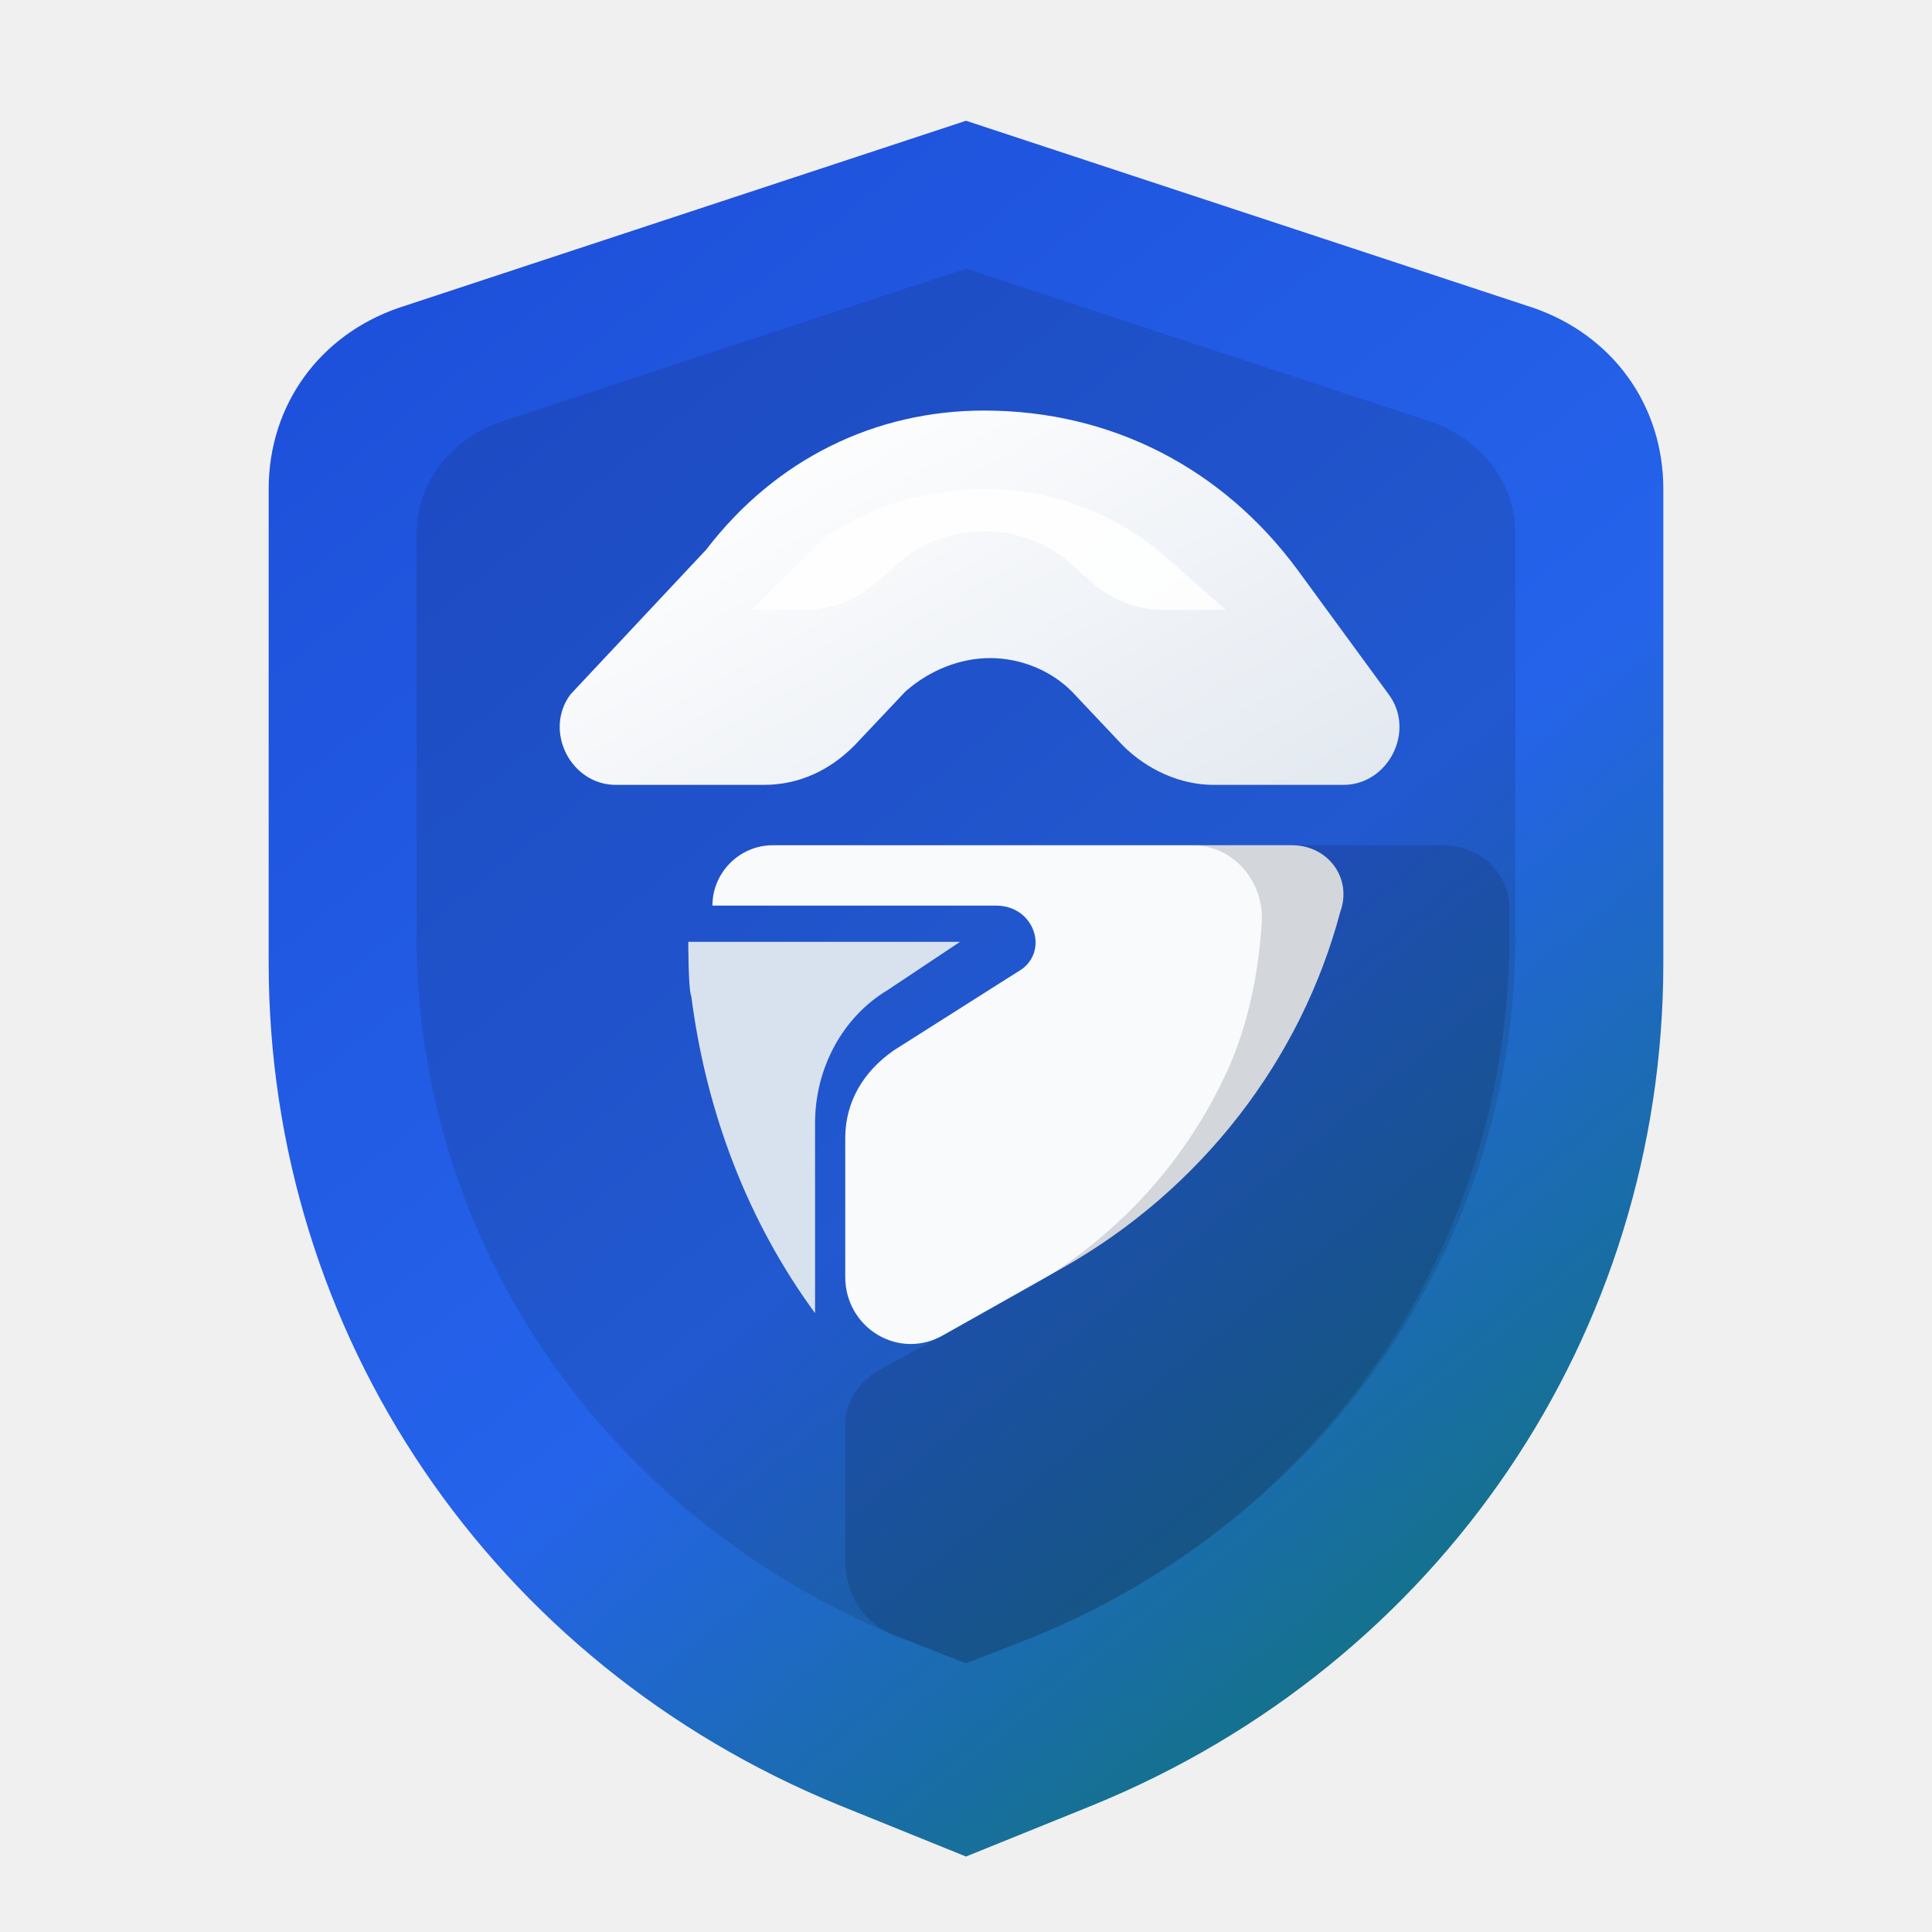
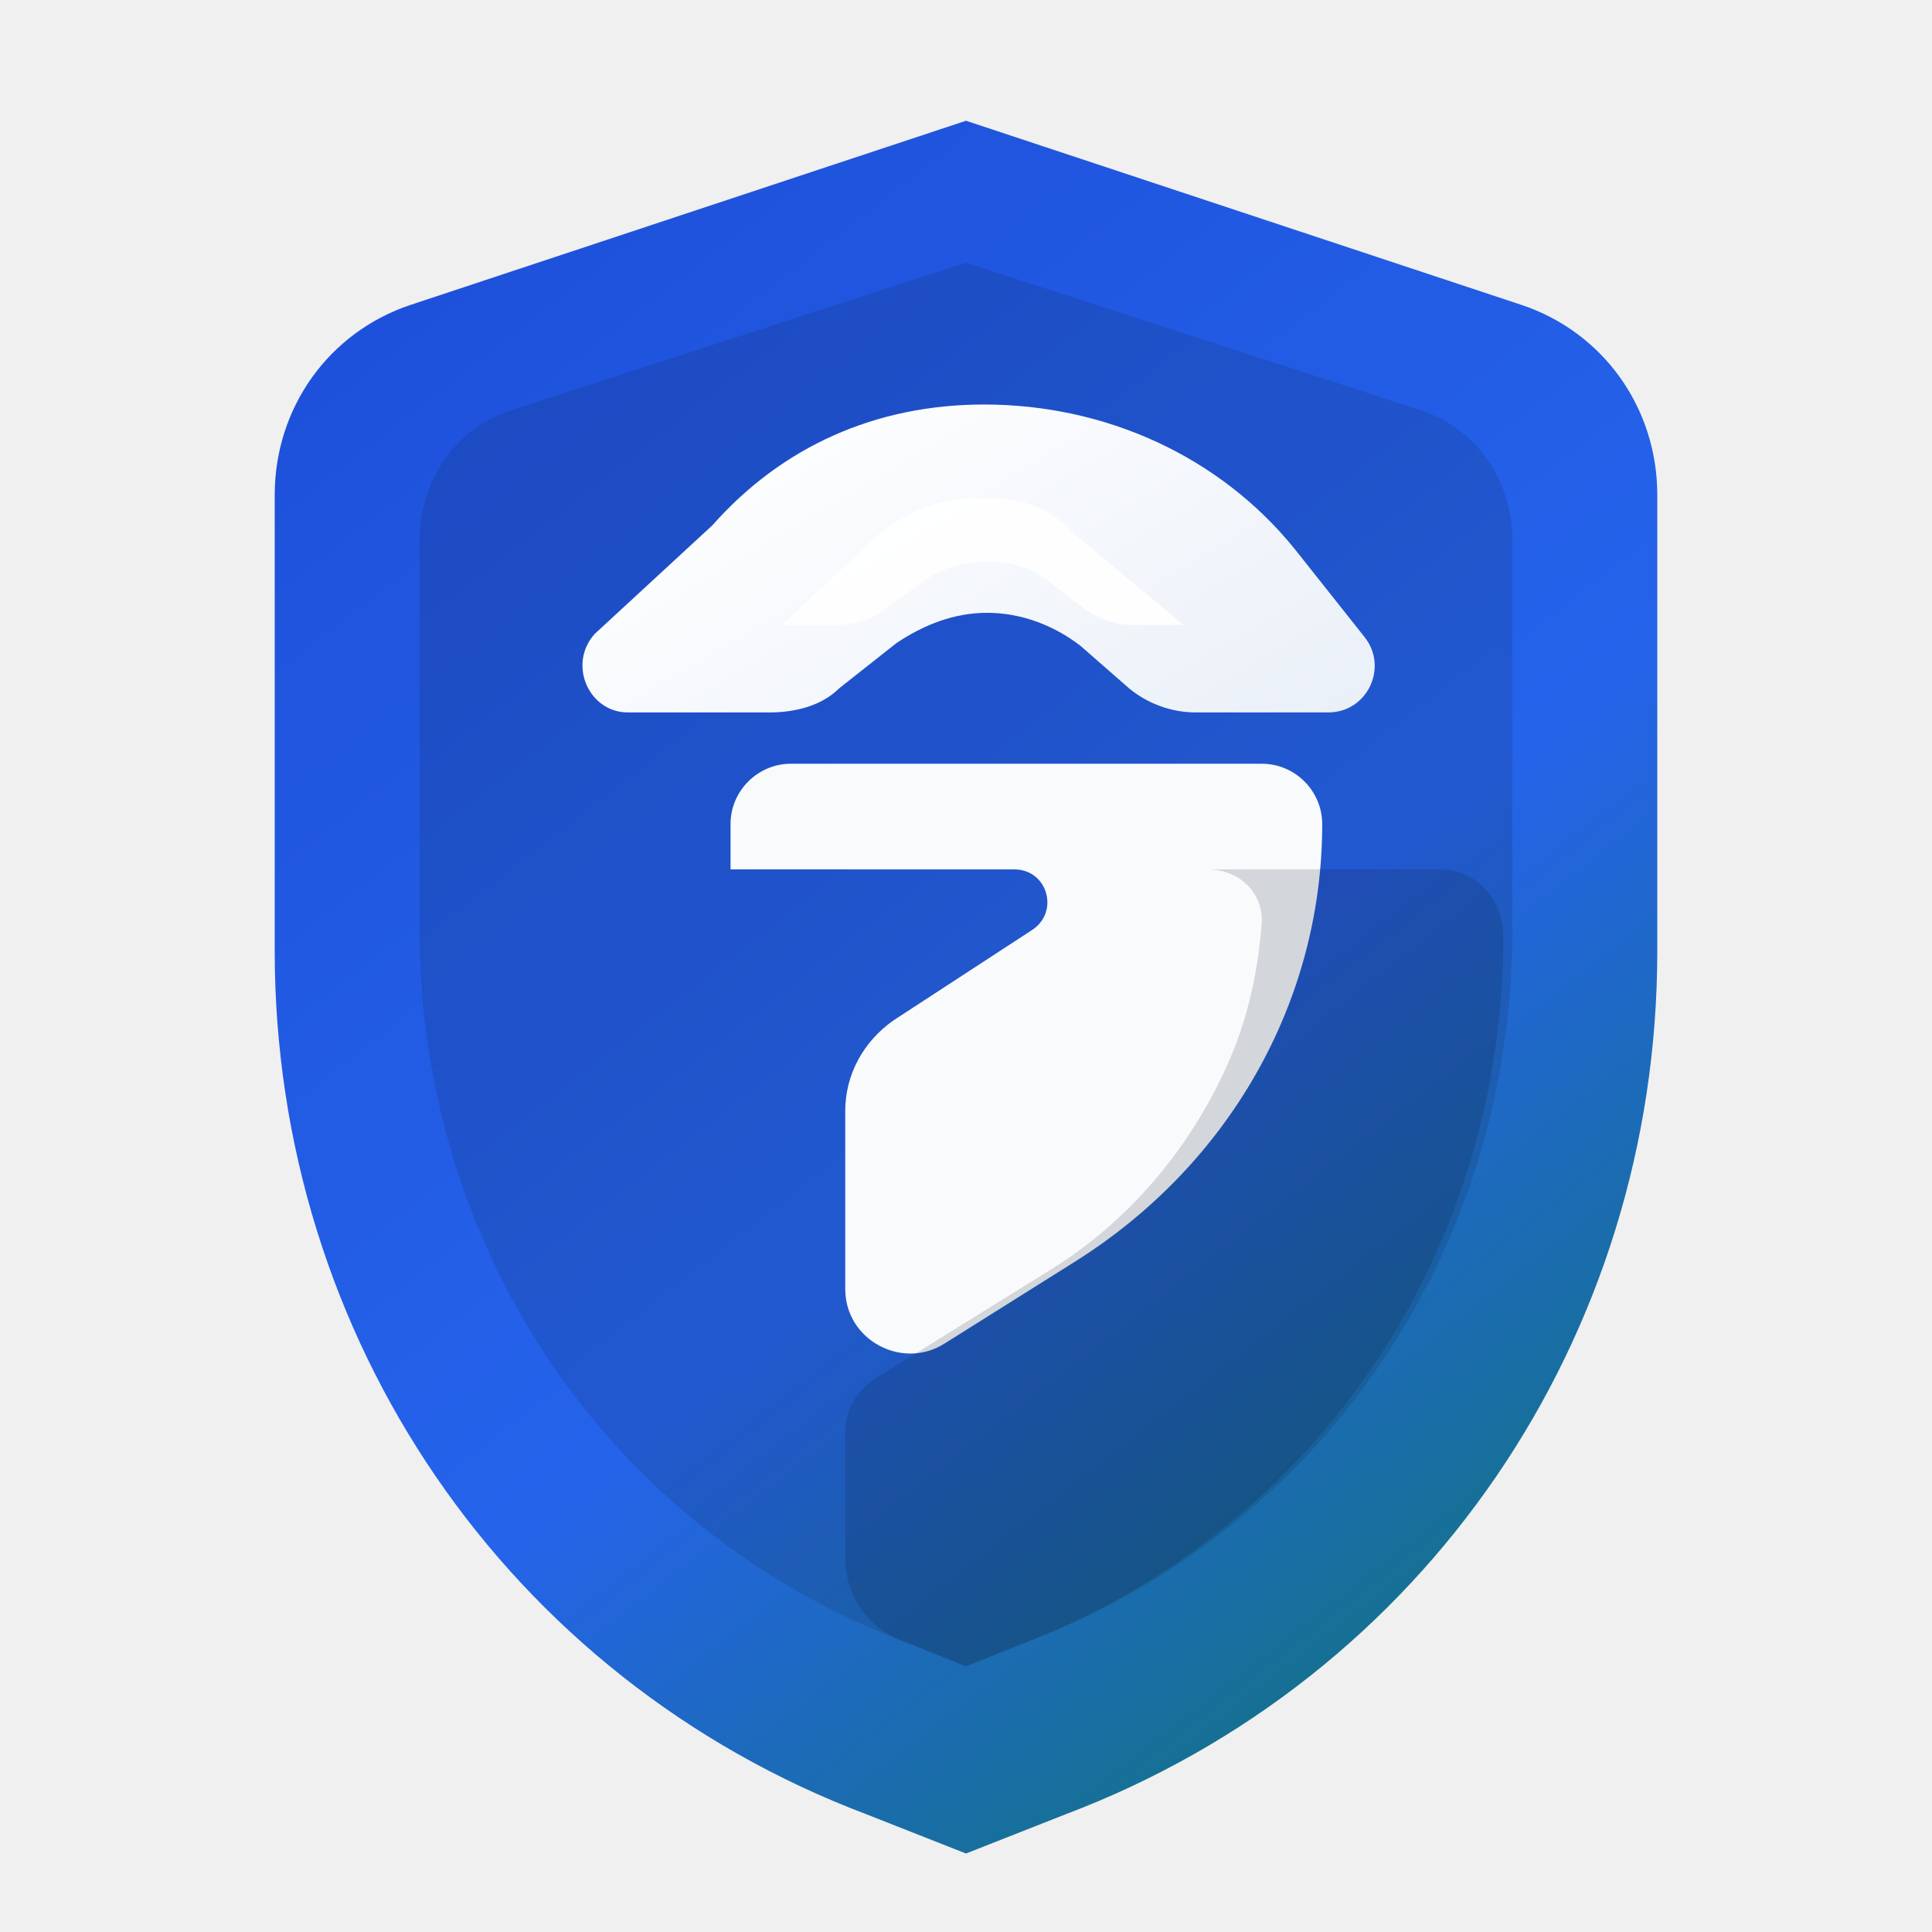
<svg xmlns="http://www.w3.org/2000/svg" width="64" height="64" viewBox="0 0 64 64" fill="none" role="img" aria-labelledby="title desc">
  <defs>
-     <linearGradient id="mytitanShield" x1="10" y1="6" x2="52" y2="58" gradientUnits="userSpaceOnUse">
+     <linearGradient id="mytitanShield" x1="11" y1="5" x2="53" y2="59" gradientUnits="userSpaceOnUse">
      <stop stop-color="#1D4ED8" />
      <stop offset="0.58" stop-color="#2563EB" />
      <stop offset="1" stop-color="#0F766E" />
    </linearGradient>
-     <linearGradient id="mytitanHelmet" x1="23" y1="15" x2="41" y2="47" gradientUnits="userSpaceOnUse">
+     <linearGradient id="mytitanHelmet" x1="23" y1="14" x2="42" y2="46" gradientUnits="userSpaceOnUse">
      <stop stop-color="#FFFFFF" />
-       <stop offset="0.58" stop-color="#E2E8F0" />
+       <stop offset="0.62" stop-color="#E6EDF7" />
      <stop offset="1" stop-color="#CBD5E1" />
    </linearGradient>
  </defs>
-   <path d="M32 4L50.8 10.2C53.4 11.1 55.1 13.4 55.1 16.2V31.9C55.1 44.2 47.7 55.1 36.2 59.8L32 61.5L27.8 59.8C16.3 55.1 8.9 44.2 8.9 31.9V16.2C8.9 13.4 10.6 11.1 13.2 10.2L32 4Z" fill="url(#mytitanShield)" />
-   <path d="M32 8.9L47.5 14C49.1 14.6 50.2 16 50.2 17.7V31C50.2 41.3 43.8 50.3 34.3 54.2L32 55.1L29.7 54.2C20.2 50.3 13.8 41.3 13.8 31V17.7C13.8 16 14.9 14.6 16.5 14L32 8.9Z" fill="#0F172A" fill-opacity="0.14" />
-   <path d="M23.4 18.2C25.7 15.2 29 13.6 32.6 13.6C36.8 13.6 40.5 15.5 43 18.9L46 23C46.9 24.2 46 26 44.5 26H40.2C39.1 26 38 25.5 37.2 24.7L35.5 22.9C34.8 22.2 33.8 21.8 32.8 21.8C31.8 21.8 30.8 22.2 30 22.9L28.3 24.7C27.5 25.5 26.5 26 25.3 26H20.4C18.9 26 18 24.2 18.9 23L23.4 18.2Z" fill="url(#mytitanHelmet)" />
-   <path d="M27.2 17.9C28.7 16.8 30.6 16.2 32.6 16.2C35 16.2 37.2 17.1 38.9 18.7L40.6 20.2H38.5C37.7 20.2 36.9 19.9 36.3 19.4L35.6 18.8C34.8 18 33.7 17.6 32.6 17.6C31.5 17.6 30.4 18 29.6 18.8L28.9 19.4C28.3 19.9 27.5 20.2 26.7 20.2H24.9L27.2 17.9Z" fill="#FFFFFF" fill-opacity="0.88" />
-   <path d="M23.6 30C23.6 28.9 24.5 28 25.6 28H42.8C44 28 44.8 29.1 44.4 30.2C43.1 35.1 39.8 39.4 35.2 42L31.3 44.2C29.8 45.1 28 44 28 42.3V37.7C28 36.5 28.6 35.5 29.6 34.8L33.7 32.2C34.8 31.6 34.3 30 33 30H23.6Z" fill="#F8FAFC" />
-   <path d="M39 28H47.8C49 28 50 28.9 50 30.1V31C50 41.3 43.8 50.3 34.3 54.2L32 55.1L29.7 54.2C28.6 53.8 28 52.8 28 51.7V47.2C28 46.5 28.4 45.8 29.1 45.4L34.2 42.6C36.9 41 39.1 38.7 40.5 35.8C41.3 34.2 41.7 32.3 41.8 30.5V30.4C41.8 29.1 40.8 28 39.5 28H39Z" fill="#0F172A" fill-opacity="0.16" />
-   <path d="M22.8 31.2H31.8L29.4 32.8C27.9 33.7 27 35.4 27 37.2V43.5C24.8 40.5 23.4 36.9 22.9 33C22.8 32.8 22.8 31.2 22.8 31.2Z" fill="#D8E2EE" />
+   <path d="M32 4L50.4 10.1C53.1 11 54.9 13.5 54.9 16.4V31.5C54.9 44.3 47.2 55.6 35.3 60.1L32 61.4L28.7 60.1C16.8 55.6 9.1 44.3 9.1 31.5V16.4C9.1 13.5 10.9 11 13.6 10.1L32 4Z" fill="url(#mytitanShield)" />
+   <path d="M32 8.7L47.1 13.6C48.9 14.2 50.1 15.9 50.1 17.9V30.8C50.1 41.4 43.8 50.7 34 54.4L32 55.2L30 54.4C20.2 50.7 13.9 41.4 13.9 30.8V17.9C13.9 15.9 15.1 14.2 16.9 13.6L32 8.7Z" fill="#0F172A" fill-opacity="0.14" />
+   <path d="M23.6 17.4C25.9 14.8 29 13.4 32.6 13.4C36.6 13.4 40.4 15.1 42.9 18.2L45.2 21.1C46 22.1 45.3 23.6 44 23.6H39.6C38.8 23.6 38 23.3 37.4 22.8L35.8 21.4C34.9 20.7 33.8 20.3 32.7 20.3C31.6 20.3 30.6 20.7 29.7 21.3L27.8 22.8C27.2 23.4 26.3 23.6 25.5 23.6H20.8C19.5 23.6 18.8 22 19.7 21L23.6 17.4Z" fill="url(#mytitanHelmet)" />
+   <path d="M24.2 27.3C24.2 26.2 25.1 25.3 26.2 25.3H41.8C42.9 25.3 43.8 26.2 43.8 27.3C43.8 33.2 40.7 38.6 35.6 41.8L31.3 44.5C29.9 45.4 28 44.4 28 42.7V36.8C28 35.6 28.6 34.5 29.6 33.8L34.2 30.8C35.1 30.2 34.7 28.8 33.6 28.8H24.2V27.3Z" fill="#F8FAFC" />
+   <path d="M35.6 17.7L39.2 20.7H37.5C36.8 20.7 36.2 20.4 35.7 20L34.8 19.3C34.2 18.8 33.5 18.6 32.7 18.6C31.8 18.6 31 18.9 30.4 19.4L29.4 20.1C29 20.5 28.3 20.7 27.7 20.7H25.9L29 17.8C29.9 17 31.1 16.5 32.3 16.5H32.8C33.9 16.5 34.9 16.9 35.6 17.7Z" fill="#FFFFFF" fill-opacity="0.9" />
+   <path d="M39.2 28.8H47.7C48.9 28.8 49.8 29.8 49.8 31C49.8 41.4 43.7 50.6 34 54.4L32 55.2L30 54.4C28.8 54 28 52.9 28 51.6V47.4C28 46.7 28.4 46 29.1 45.6L34.9 42C37.6 40.3 39.7 37.7 40.9 34.7C41.4 33.4 41.7 32 41.8 30.5C41.8 29.5 41 28.8 40 28.8H39.2Z" fill="#0F172A" fill-opacity="0.16" />
</svg>
